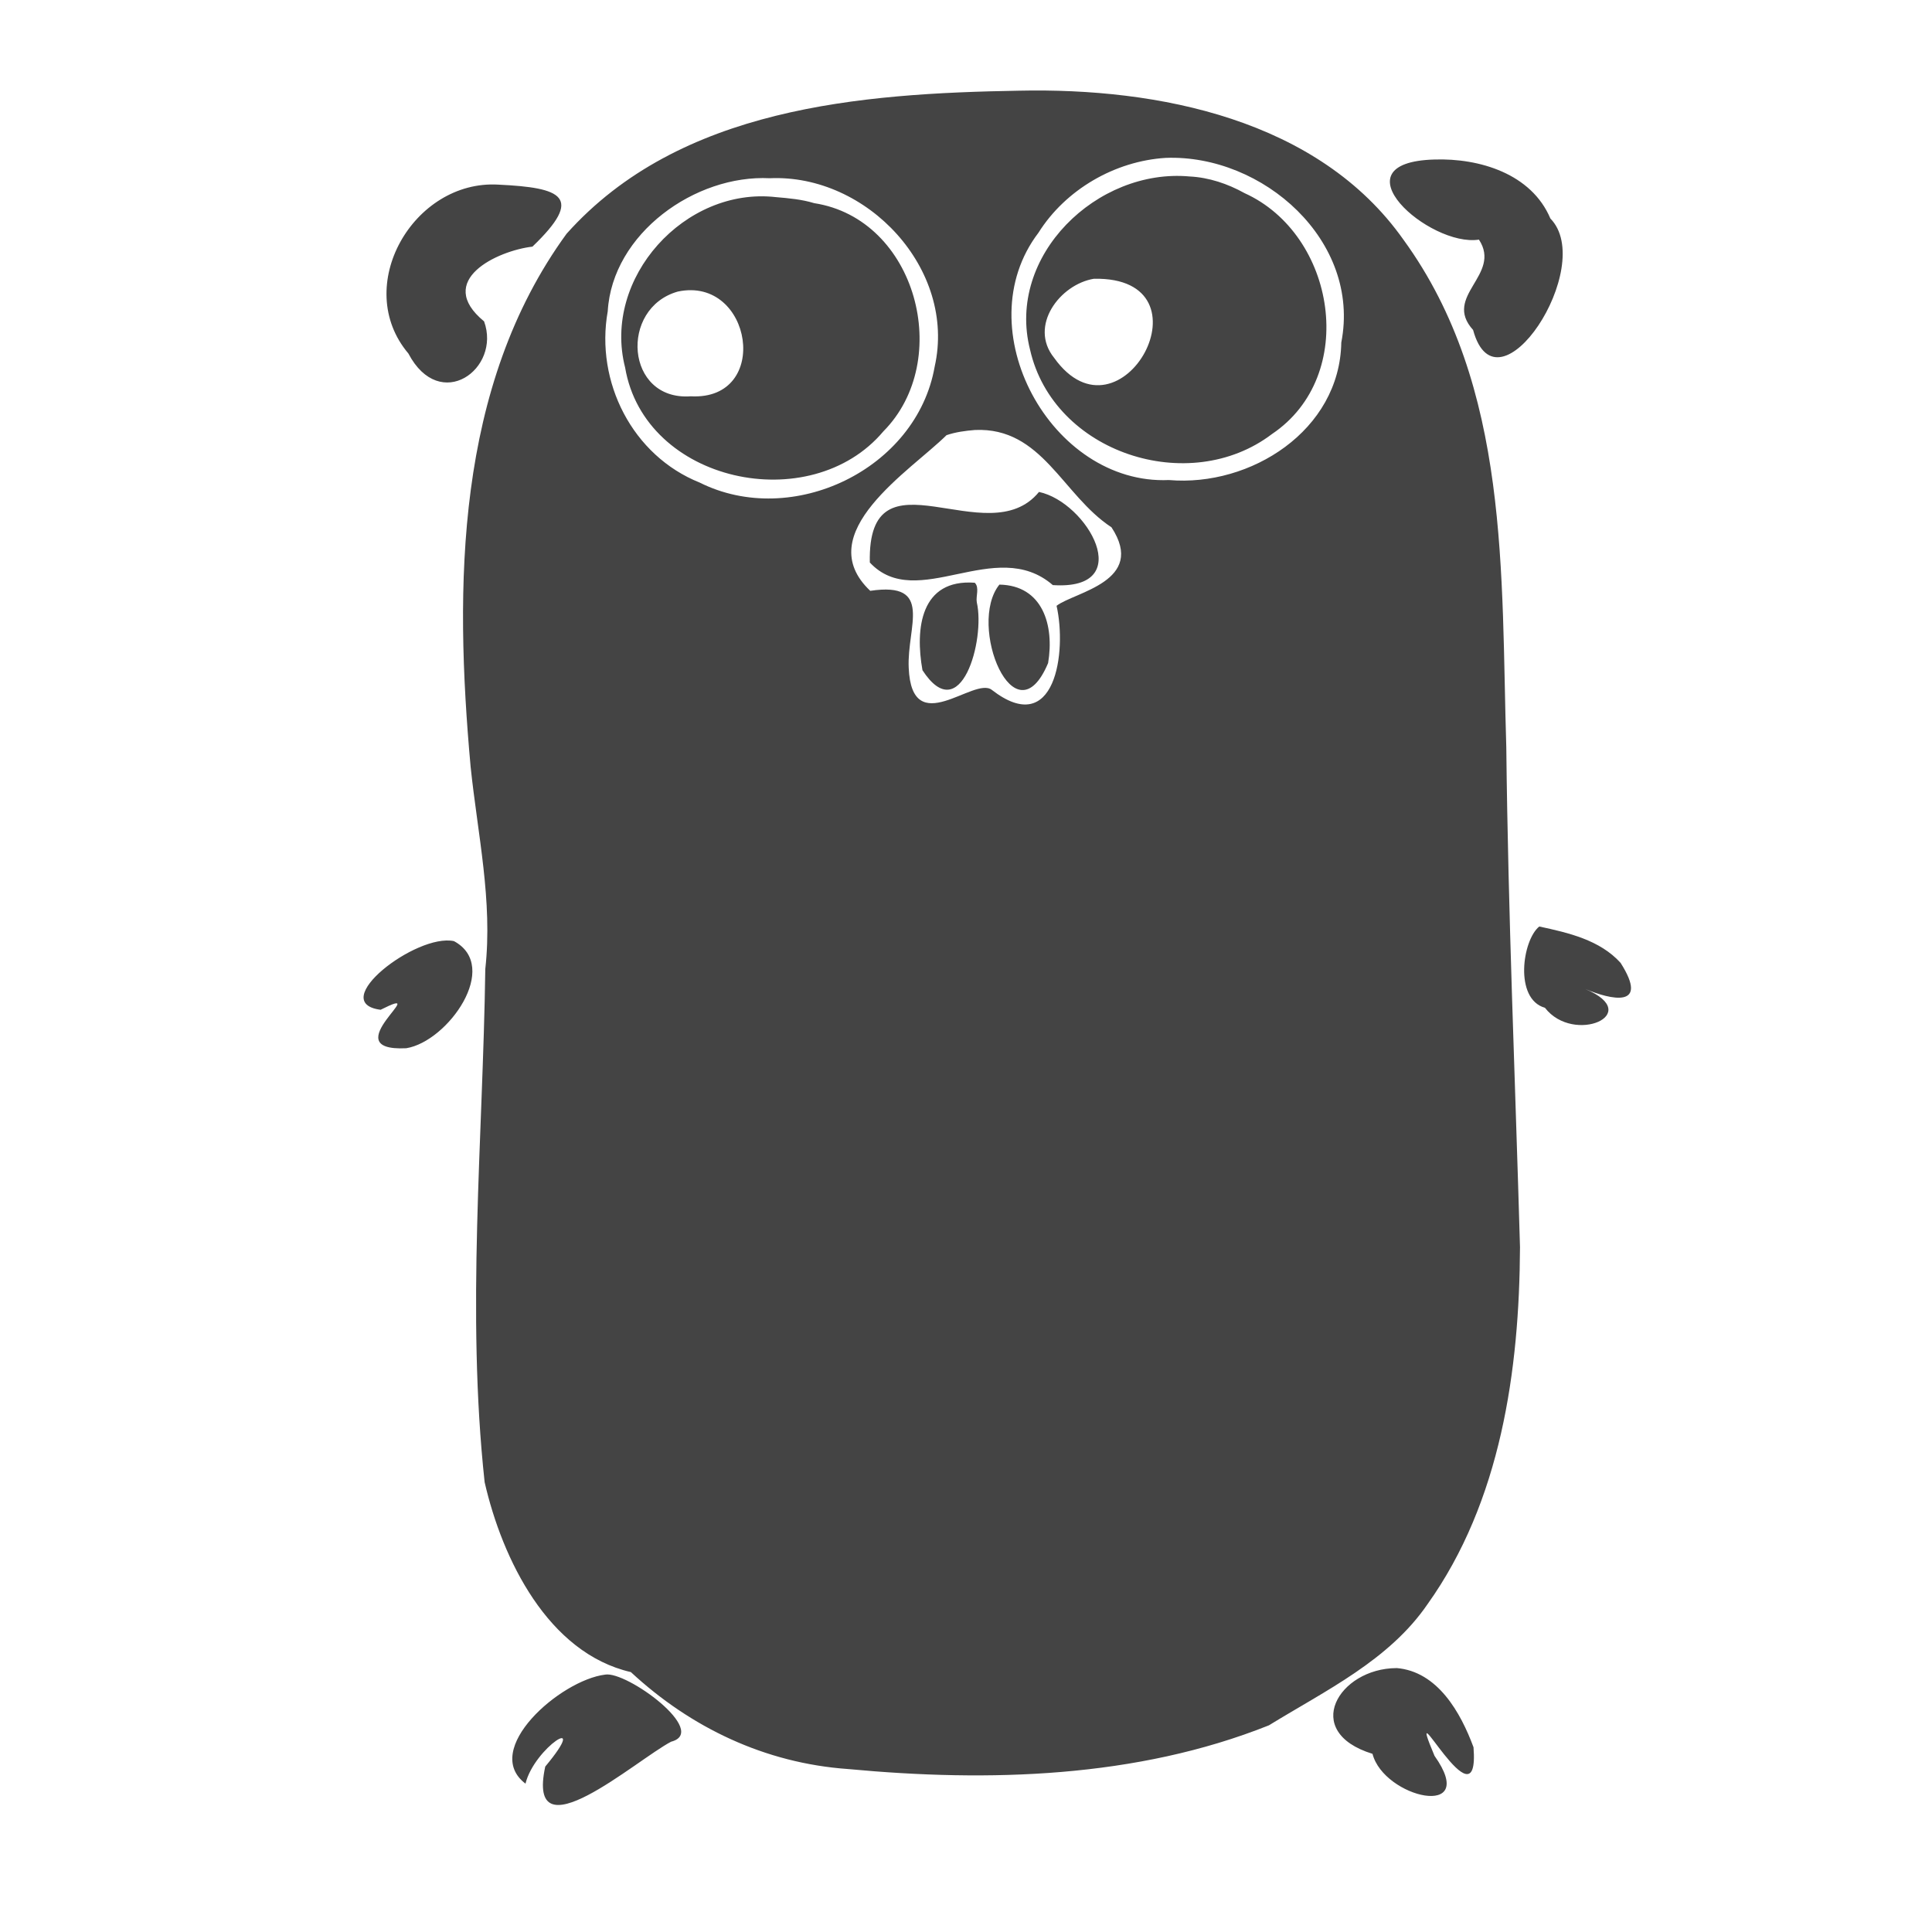
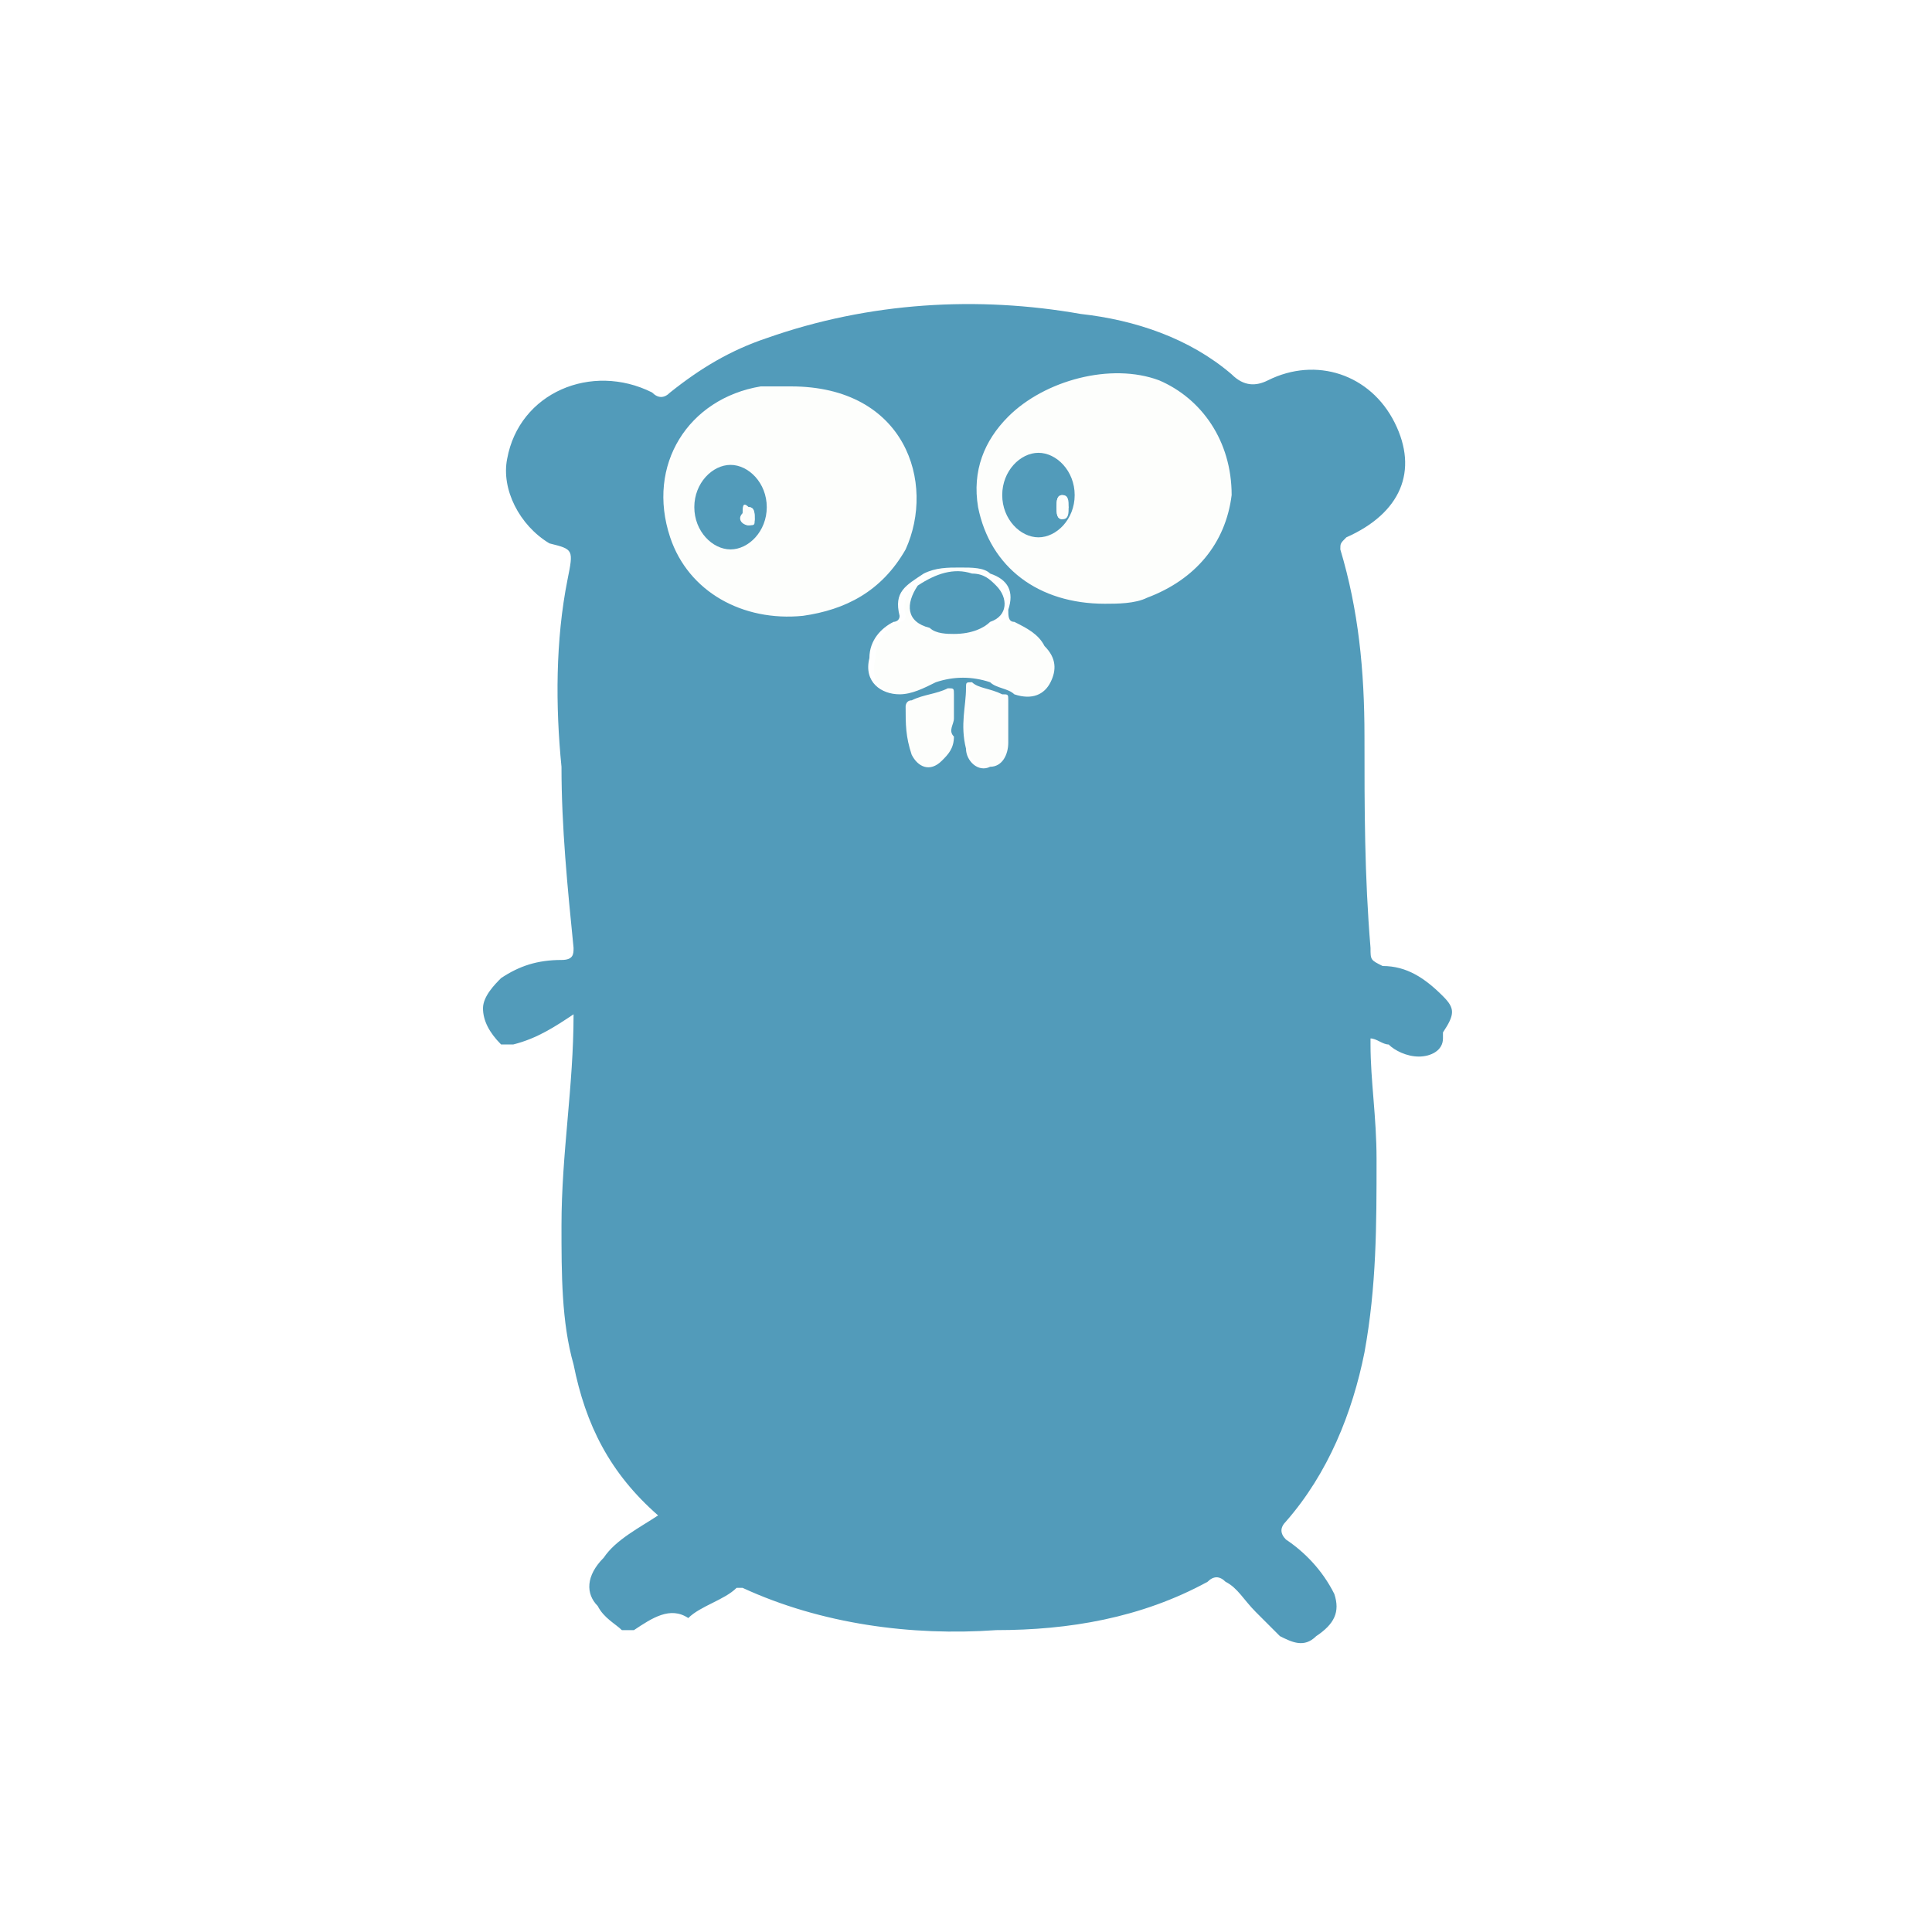
- <svg xmlns="http://www.w3.org/2000/svg" width="32px" height="32px" viewBox="0 0 32 32" version="1.1" id="svg10">
-   <defs id="defs6" />
-   <g id="go" stroke="none" stroke-width="1" fill="none" fill-rule="evenodd">
-     <path d="m 16.88,1.502 c -2.627,0.045 -5.622,0.274 -7.496,2.37 -1.841,2.527 -1.86,5.842 -1.589,8.828 0.116,1.116 0.368,2.222 0.243,3.35 -0.04,2.832 -0.316,5.676 -0.011,8.499 0.292,1.278 1.051,2.83 2.422,3.146 0.992,0.92 2.222,1.509 3.599,1.606 2.326,0.218 4.775,0.151 6.969,-0.724 0.944,-0.58 1.99,-1.077 2.627,-2.006 1.214,-1.701 1.522,-3.871 1.532,-5.915 -0.079,-2.759 -0.197,-5.518 -0.227,-8.279 -0.089,-2.855 0.068,-5.971 -1.702,-8.405 C 21.838,1.974 19.18,1.452 16.88,1.502 Z M 19.308,2.615 C 20.919,2.554 22.545,3.991 22.216,5.673 22.191,7.129 20.715,8.067 19.361,7.951 17.408,8.037 15.991,5.441 17.2,3.855 17.65,3.139 18.467,2.667 19.308,2.615 Z m 4.453,0.027 c -1.682,0.046 -0.084,1.454 0.735,1.327 0.385,0.587 -0.608,0.932 -0.097,1.496 0.401,1.473 2.055,-1.055 1.28,-1.846 C 25.365,2.876 24.503,2.618 23.76,2.642 Z M 19.705,2.923 C 18.174,2.782 16.664,4.235 17.061,5.792 17.449,7.503 19.695,8.233 21.068,7.189 22.507,6.221 22.126,3.884 20.614,3.199 20.335,3.044 20.025,2.939 19.705,2.923 Z m -6.956,0.029 c 1.613,-0.073 3.096,1.506 2.732,3.121 C 15.183,7.773 13.123,8.76 11.589,7.993 10.475,7.547 9.857,6.326 10.066,5.156 10.142,3.865 11.517,2.89 12.749,2.952 Z M 8.252,3.058 C 6.848,2.977 5.825,4.744 6.764,5.855 7.288,6.852 8.304,6.109 8.018,5.323 7.19,4.642 8.242,4.152 8.819,4.085 9.683,3.256 9.305,3.108 8.252,3.058 Z M 12.851,3.265 C 11.346,3.093 9.973,4.604 10.354,6.088 10.677,7.995 13.424,8.58 14.632,7.144 15.798,5.968 15.18,3.627 13.486,3.365 13.28,3.302 13.064,3.283 12.851,3.265 Z m 5.268,1.352 c 2.023,-0.038 0.444,2.854 -0.66,1.309 -0.424,-0.526 0.095,-1.216 0.66,-1.309 z m -6.891,0.212 c 1.233,-0.26 1.555,1.808 0.213,1.735 -1.081,0.078 -1.187,-1.461 -0.213,-1.735 z m 4.92,2.293 c 1.113,-0.05 1.448,1.079 2.262,1.612 0.587,0.896 -0.616,1.072 -0.91,1.3 0.172,0.755 -0.017,2.21 -1.072,1.393 -0.293,-0.231 -1.326,0.845 -1.377,-0.367 -0.032,-0.679 0.423,-1.432 -0.637,-1.274 -1.007,-0.952 0.674,-1.993 1.263,-2.578 0.152,-0.052 0.312,-0.073 0.471,-0.086 z m 1.061,1.026 c -0.851,1.045 -2.846,-0.789 -2.802,1.169 0.781,0.836 2.081,-0.449 3.031,0.374 1.408,0.093 0.573,-1.373 -0.229,-1.543 z m -1.063,1.504 c -0.899,-0.066 -0.991,0.759 -0.867,1.449 0.632,0.971 1.043,-0.5 0.9,-1.124 -0.019,-0.102 0.047,-0.244 -0.033,-0.324 z m 0.407,0.031 c -0.539,0.669 0.255,2.617 0.807,1.299 0.105,-0.622 -0.088,-1.287 -0.807,-1.299 z m 8.943,5.662 c -0.281,0.223 -0.42,1.202 0.093,1.347 0.479,0.619 1.656,0.102 0.668,-0.311 0.423,0.177 1.07,0.33 0.585,-0.433 -0.344,-0.38 -0.867,-0.499 -1.346,-0.602 z M 7.519,15.588 C 6.895,15.455 5.403,16.609 6.304,16.725 7.214,16.268 5.497,17.423 6.729,17.362 7.42,17.25 8.298,16.008 7.519,15.588 Z M 23.129,27.629 c -0.954,0.004 -1.586,1.054 -0.396,1.42 0.188,0.732 1.781,1.097 1.027,0.033 -0.541,-1.289 0.758,1.283 0.646,-0.142 -0.212,-0.573 -0.594,-1.257 -1.277,-1.312 z m -13.107,0.108 c -0.745,0.093 -2.058,1.245 -1.318,1.806 0.143,-0.596 1.091,-1.2 0.327,-0.283 -0.327,1.514 1.507,-0.11 2.085,-0.412 0.638,-0.166 -0.737,-1.175 -1.094,-1.111 z" id="path4194" fill="#444444" fill-rule="nonzero" />
+ <svg xmlns="http://www.w3.org/2000/svg" viewBox="0 0 32 32">
+   <path fill="#FDFEFC" d="M18.3 10c-1.1 0-1.9-.6-2.1-1.6-.1-.6.1-1.1.5-1.5.6-.7 1.6-.9 2.5-.6.8.3 1.3 1 1.2 1.9 0 .8-.5 1.4-1.4 1.7-.3.1-.5.1-.7.1zm-1.7-1.8c0 .4.3.7.6.7s.6-.3.6-.7c0-.4-.3-.7-.6-.7-.3.1-.6.4-.6.7zm-3.5-1.8C15 6.4 15.5 8 15 9.1c-.3.7-.9 1-1.7 1.1-1 .2-1.9-.4-2.2-1.3-.4-1.1.3-2.2 1.5-2.5h.5zm-.4 2c0-.4-.3-.7-.6-.7s-.6.3-.6.7c0 .4.3.7.6.7s.6-.3.6-.7zm3.2 1c.2 0 .4 0 .6.1.3.1.4.4.3.6 0 .1 0 .1.1.2.2.1.3.2.5.4s.2.4.1.6c-.1.2-.4.3-.6.2-.1 0-.3-.1-.4-.2-.3-.1-.6-.1-.9 0-.2.1-.4.2-.6.2-.4 0-.6-.2-.5-.6 0-.3.2-.5.4-.6 0 0 .1 0 .1-.1-.1-.4.2-.5.4-.7.1-.1.3-.1.5-.1zm-.1 1.1c.3 0 .6-.1.8-.2.3-.2.3-.4.1-.6-.1-.1-.3-.2-.4-.2-.3-.1-.7 0-.9.2-.3.3-.2.6.2.7-.1.1 0 .1.2.1z" />
+   <path fill="#FDFEFC" d="M16.7 12.1v.2c0 .2-.1.4-.3.4-.2 0-.4-.2-.4-.3-.1-.3 0-.6 0-1 0-.1 0-.1.1-.1.2 0 .4.1.5.2.1 0 .1.1.1.1v.5zm-.9-.2v.3c0 .2-.1.3-.2.4-.2.2-.4.1-.5-.1-.1-.2-.1-.5-.1-.8 0-.1 0-.1.1-.1.2-.1.4-.1.6-.2.1 0 .1 0 .1.1v.4z" />
+   <g fill="#529BBA">
+     <path d="M10.5 27h-.2c-.1-.1-.3-.2-.4-.4-.2-.2-.2-.5.1-.8.2-.3.6-.5.9-.7-.8-.7-1.2-1.5-1.4-2.5-.2-.7-.2-1.5-.2-2.3 0-1.2.2-2.3.2-3.5-.3.2-.6.4-1 .5h-.2c-.2-.2-.3-.4-.3-.6 0-.2.2-.4.3-.5.3-.2.6-.3 1-.3.2 0 .2-.1.2-.2-.1-1-.2-2-.2-3-.1-1-.1-2.1.1-3.1.1-.5.1-.5-.3-.6-.5-.3-.8-.9-.7-1.4.2-1.1 1.4-1.6 2.4-1.1.1.1.2.1.3 0 .5-.4 1-.7 1.6-.9 1.7-.6 3.5-.7 5.2-.4.9.1 1.8.4 2.5 1 .2.2.4.2.6.1.8-.4 1.7-.1 2.1.7.4.8.1 1.5-.8 1.9-.1.1-.1.1-.1.2.3 1 .4 2 .4 3.1 0 1.2 0 2.3.1 3.5 0 .2 0 .2.2.3.4 0 .7.2 1 .5.2.2.2.3 0 .6v.1c0 .2-.2.3-.4.3s-.4-.1-.5-.2c-.1 0-.2-.1-.3-.1v.1c0 .6.1 1.2.1 1.9 0 1.1 0 2.1-.2 3.2-.2 1-.6 2-1.3 2.8-.1.1-.1.2 0 .3.3.2.6.5.8.9.1.3 0 .5-.3.7-.2.2-.4.1-.6 0l-.4-.4c-.2-.2-.3-.4-.5-.5-.1-.1-.2-.1-.3 0-1.1.6-2.3.8-3.5.8-1.4.1-2.9-.1-4.2-.7h-.1c-.2.2-.6.3-.8.5-.3-.2-.6 0-.9.2zm7.8-17c.2 0 .5 0 .7-.1.8-.3 1.3-.9 1.4-1.7 0-.9-.5-1.6-1.2-1.9-.8-.3-1.9 0-2.5.6-.4.4-.6.9-.5 1.5.2 1 1 1.6 2.1 1.6zm-5.2-3.6h-.5c-1.2.2-1.9 1.3-1.5 2.5.3.9 1.2 1.4 2.2 1.3.7-.1 1.3-.4 1.7-1.1.5-1.1 0-2.7-1.9-2.7zm2.8 3c-.2 0-.4 0-.6.1-.3.2-.5.3-.4.7 0 .1-.1.1-.1.1-.2.1-.4.3-.4.6-.1.4.2.6.5.6.2 0 .4-.1.6-.2.3-.1.6-.1.9 0 .1.1.3.1.4.2.3.1.5 0 .6-.2.1-.2.1-.4-.1-.6-.1-.2-.3-.3-.5-.4-.1 0-.1-.1-.1-.2.1-.3 0-.5-.3-.6-.1-.1-.3-.1-.5-.1zm.8 2.7v-.5c0-.1 0-.1-.1-.1-.2-.1-.4-.1-.5-.2-.1 0-.1 0-.1.1 0 .3-.1.6 0 1 0 .2.2.4.4.3.2 0 .3-.2.3-.4v-.2zm-.9-.2v-.4c0-.1 0-.1-.1-.1-.2.1-.4.1-.6.2-.1 0-.1.1-.1.1 0 .3 0 .5.1.8.1.2.3.3.5.1.1-.1.2-.2.2-.4-.1-.1 0-.2 0-.3z" />
+     <path d="M16.6 8.2c0-.4.3-.7.6-.7s.6.3.6.7c0 .4-.3.7-.6.7s-.6-.3-.6-.7zm1.1.2c0-.1 0-.2-.1-.2s-.1.1-.1.2 0 .2.1.2c0 0 0-.1.1-.2zm-5 0c0 .4-.3.7-.6.7s-.6-.3-.6-.7c0-.4.3-.7.6-.7s.6.3.6.7zm-.3.3c.1 0 .1-.1.1-.1 0-.1 0-.2-.1-.2s-.1.1-.1.1c-.1.1 0 .2.1.2zm3.4 1.8c-.1 0-.3 0-.4-.1-.4-.1-.4-.4-.2-.7.3-.2.6-.3.9-.2.2 0 .3.1.4.2.2.2.2.5-.1.6-.1.1-.3.2-.6.2z" />
  </g>
+   <path fill="#FDFEFC" d="M17.7 8.4c0 .1 0 .2-.1.2s-.1-.1-.1-.2 0-.2.1-.2c0 0 0 .1.1.2zm-5.3.3c-.1 0-.1-.1-.1-.2s0-.2.1-.1c.1 0 .1.1.1.2s0 .1-.1.1z" />
</svg>
